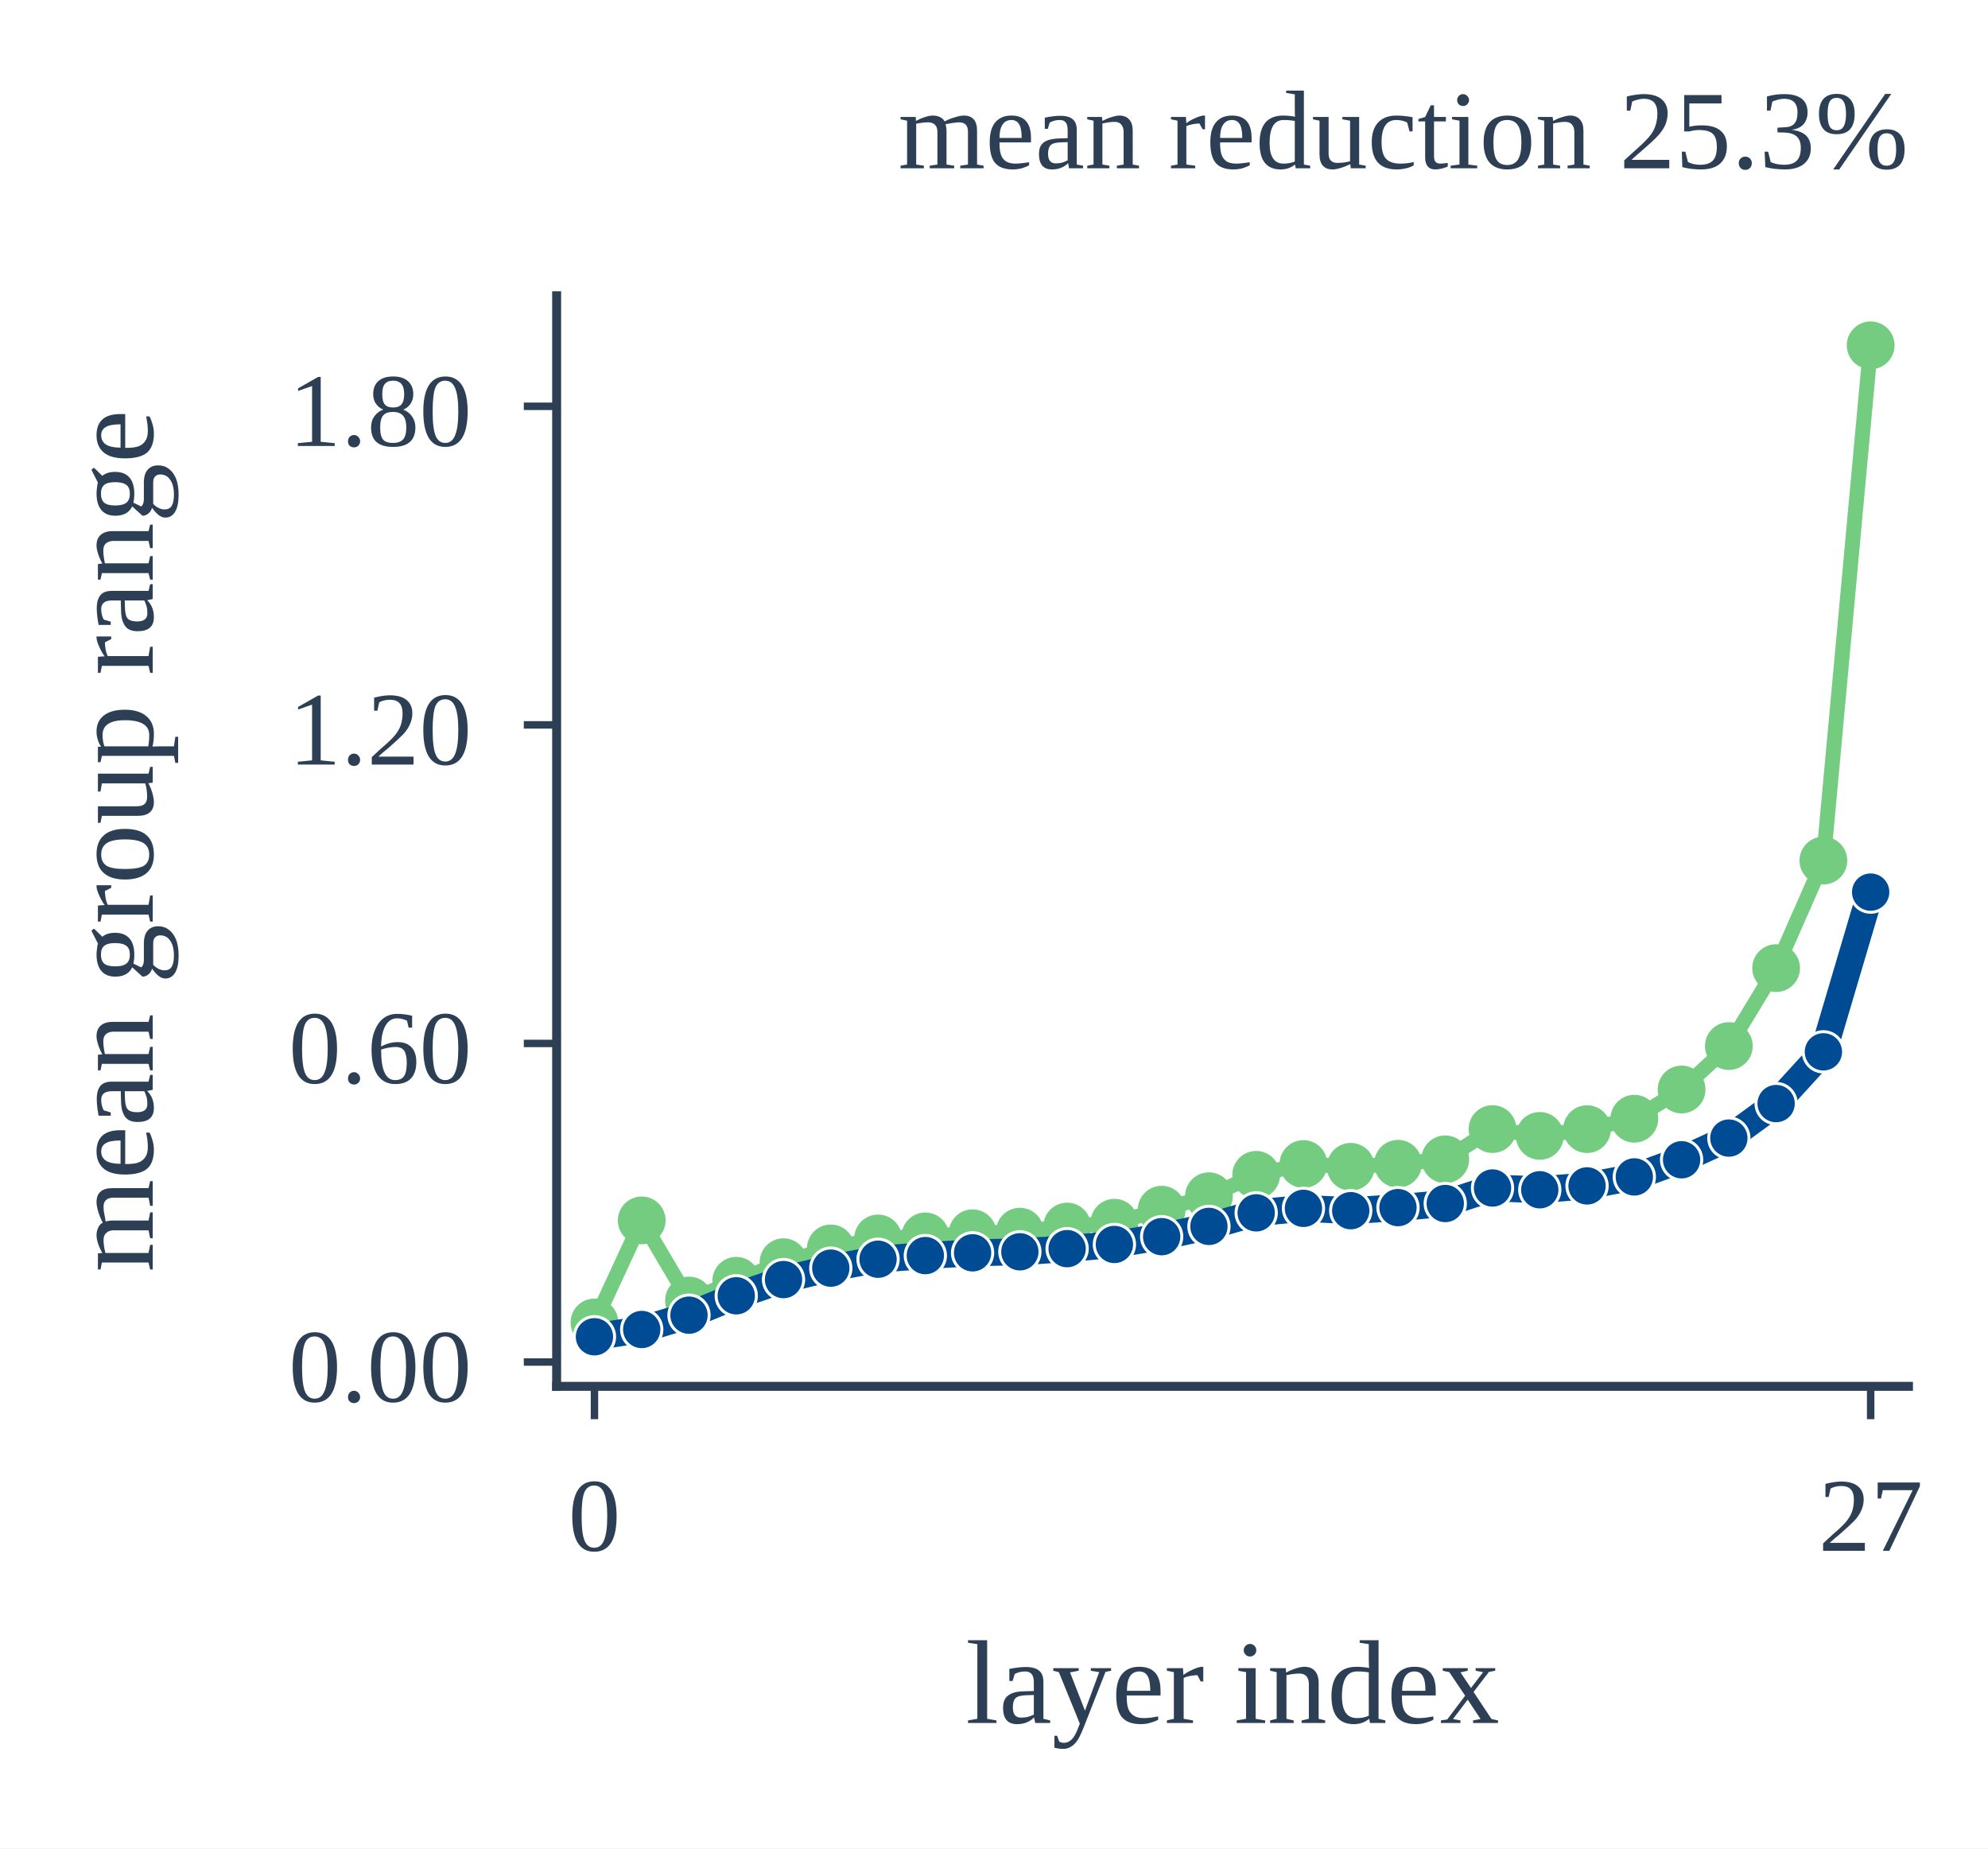
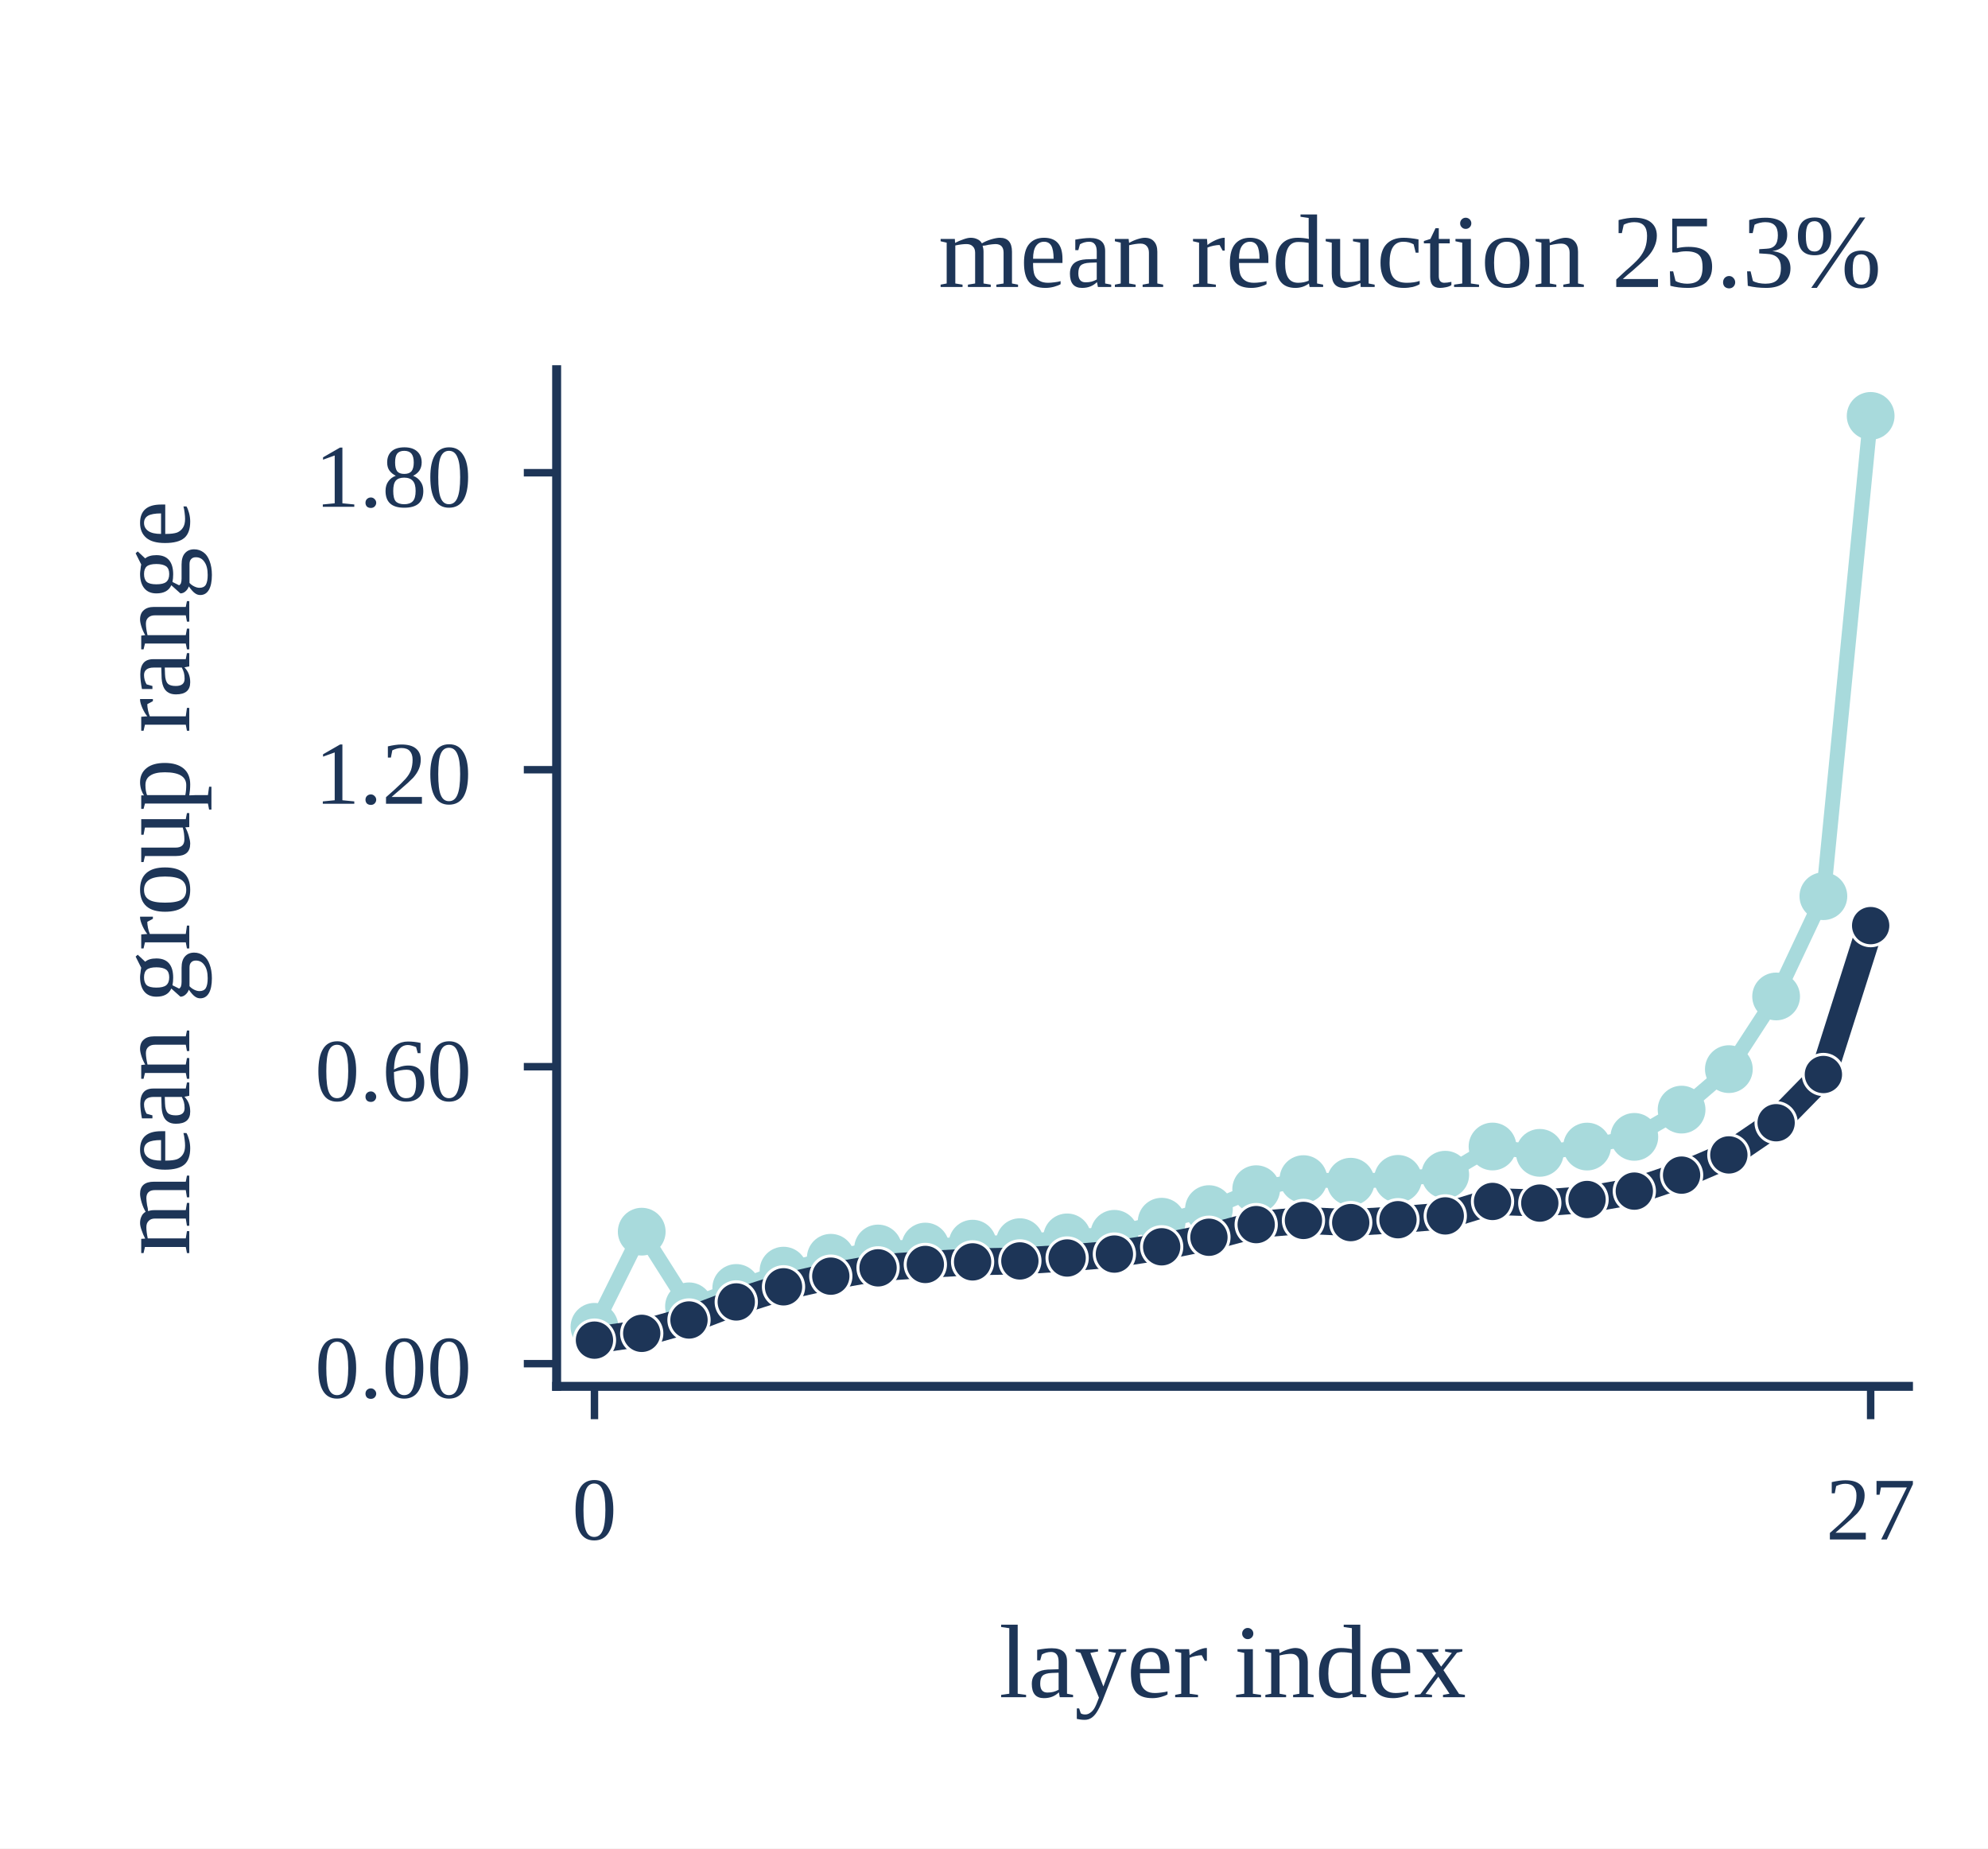
<svg xmlns="http://www.w3.org/2000/svg" xmlns:xlink="http://www.w3.org/1999/xlink" width="133.2pt" height="123.84pt" viewBox="0 0 133.2 123.84" version="1.1">
  <defs>
    <style type="text/css">*{stroke-linejoin: round; stroke-linecap: butt}</style>
  </defs>
  <g id="figure_1">
    <g id="patch_1">
-       <path d="M 0 123.84  L 133.2 123.84  L 133.2 0  L 0 0  z " style="fill: #ffffff" />
+       <path d="M 0 123.84 L 133.2 123.84 L 133.2 0 L 0 0 z " style="fill: #ffffff" />
    </g>
    <g id="axes_1">
      <g id="patch_2">
-         <path d="M 37.296 92.88  L 127.872 92.88  L 127.872 19.814  L 37.296 19.814  z " style="fill: #ffffff" />
+         <path d="M 37.296 92.88 L 127.872 92.88 L 127.872 24.768 L 37.296 24.768 z " style="fill: #ffffff" />
      </g>
      <g id="matplotlib.axis_1">
        <g id="xtick_1">
          <g id="line2d_1">
            <defs>
-               <path id="m13e9c05ebc" d="M 0 0  L 0 2.2  " style="stroke: #2d3f54; stroke-width: 0.5" />
+               <path id="m7f8caf2231" d="M 0 0 L 0 2.2 " style="stroke: #1d3557; stroke-width: 0.5" />
            </defs>
            <g>
-               <use xlink:href="#m13e9c05ebc" x="39.83" y="92.88" style="fill: #2d3f54; stroke: #2d3f54; stroke-width: 0.5" />
+               <use xlink:href="#m7f8caf2231" x="39.83" y="92.88" style="fill: #1d3557; stroke: #1d3557; stroke-width: 0.5" />
            </g>
          </g>
          <g id="text_1">
-             <text style="font-size: 7px; font-family: 'Times New Roman', 'Liberation Serif', 'DejaVu Serif', serif; text-anchor: middle; fill: #2d3f54" x="39.83" y="103.899" transform="rotate(-0 39.82959 103.8989)">0</text>
+             <text style="font-size: 6px; font-family: 'Times New Roman', 'Liberation Serif', 'DejaVu Serif', serif; text-anchor: middle; fill: #1d3557" x="39.83" y="103.139" transform="rotate(-0 39.82959 103.1391)">0</text>
          </g>
        </g>
        <g id="xtick_2">
          <g id="line2d_2">
            <g>
-               <use xlink:href="#m13e9c05ebc" x="125.338" y="92.88" style="fill: #2d3f54; stroke: #2d3f54; stroke-width: 0.5" />
+               <use xlink:href="#m7f8caf2231" x="125.338" y="92.88" style="fill: #1d3557; stroke: #1d3557; stroke-width: 0.5" />
            </g>
          </g>
          <g id="text_2">
-             <text style="font-size: 7px; font-family: 'Times New Roman', 'Liberation Serif', 'DejaVu Serif', serif; text-anchor: middle; fill: #2d3f54" x="125.338" y="103.899" transform="rotate(-0 125.3384 103.8989)">27</text>
+             <text style="font-size: 6px; font-family: 'Times New Roman', 'Liberation Serif', 'DejaVu Serif', serif; text-anchor: middle; fill: #1d3557" x="125.338" y="103.139" transform="rotate(-0 125.3384 103.1391)">27</text>
          </g>
        </g>
        <g id="text_3">
-           <text style="font-size: 8px; font-family: 'Times New Roman', 'Liberation Serif', 'DejaVu Serif', serif; text-anchor: middle; fill: #2d3f54" x="82.584" y="115.433" transform="rotate(-0 82.584 115.4334)">layer index</text>
+           <text style="font-size: 7px; font-family: 'Times New Roman', 'Liberation Serif', 'DejaVu Serif', serif; text-anchor: middle; fill: #1d3557" x="82.584" y="113.706" transform="rotate(-0 82.584 113.7058)">layer index</text>
        </g>
      </g>
      <g id="matplotlib.axis_2">
        <g id="ytick_1">
          <g id="line2d_3">
            <defs>
-               <path id="m9d5dcd3cdb" d="M 0 0  L -2.2 0  " style="stroke: #2d3f54; stroke-width: 0.5" />
+               <path id="mbde9e70835" d="M 0 0 L -2.2 0 " style="stroke: #1d3557; stroke-width: 0.5" />
            </defs>
            <g>
-               <use xlink:href="#m9d5dcd3cdb" x="37.296" y="91.251" style="fill: #2d3f54; stroke: #2d3f54; stroke-width: 0.5" />
+               <use xlink:href="#mbde9e70835" x="37.296" y="91.361" style="fill: #1d3557; stroke: #1d3557; stroke-width: 0.5" />
            </g>
          </g>
          <g id="text_4">
-             <text style="font-size: 7px; font-family: 'Times New Roman', 'Liberation Serif', 'DejaVu Serif', serif; text-anchor: end; fill: #2d3f54" x="31.596" y="93.91" transform="rotate(-0 31.596 93.90996)">0.00</text>
+             <text style="font-size: 6px; font-family: 'Times New Roman', 'Liberation Serif', 'DejaVu Serif', serif; text-anchor: end; fill: #1d3557" x="31.596" y="93.641" transform="rotate(-0 31.596 93.64051)">0.00</text>
          </g>
        </g>
        <g id="ytick_2">
          <g id="line2d_4">
            <g>
-               <use xlink:href="#m9d5dcd3cdb" x="37.296" y="69.907" style="fill: #2d3f54; stroke: #2d3f54; stroke-width: 0.5" />
+               <use xlink:href="#mbde9e70835" x="37.296" y="71.465" style="fill: #1d3557; stroke: #1d3557; stroke-width: 0.5" />
            </g>
          </g>
          <g id="text_5">
-             <text style="font-size: 7px; font-family: 'Times New Roman', 'Liberation Serif', 'DejaVu Serif', serif; text-anchor: end; fill: #2d3f54" x="31.596" y="72.567" transform="rotate(-0 31.596 72.5665)">0.60</text>
+             <text style="font-size: 6px; font-family: 'Times New Roman', 'Liberation Serif', 'DejaVu Serif', serif; text-anchor: end; fill: #1d3557" x="31.596" y="73.744" transform="rotate(-0 31.596 73.74407)">0.60</text>
          </g>
        </g>
        <g id="ytick_3">
          <g id="line2d_5">
            <g>
-               <use xlink:href="#m9d5dcd3cdb" x="37.296" y="48.564" style="fill: #2d3f54; stroke: #2d3f54; stroke-width: 0.5" />
+               <use xlink:href="#mbde9e70835" x="37.296" y="51.568" style="fill: #1d3557; stroke: #1d3557; stroke-width: 0.5" />
            </g>
          </g>
          <g id="text_6">
-             <text style="font-size: 7px; font-family: 'Times New Roman', 'Liberation Serif', 'DejaVu Serif', serif; text-anchor: end; fill: #2d3f54" x="31.596" y="51.223" transform="rotate(-0 31.596 51.22305)">1.20</text>
+             <text style="font-size: 6px; font-family: 'Times New Roman', 'Liberation Serif', 'DejaVu Serif', serif; text-anchor: end; fill: #1d3557" x="31.596" y="53.848" transform="rotate(-0 31.596 53.84763)">1.20</text>
          </g>
        </g>
        <g id="ytick_4">
          <g id="line2d_6">
            <g>
-               <use xlink:href="#m9d5dcd3cdb" x="37.296" y="27.22" style="fill: #2d3f54; stroke: #2d3f54; stroke-width: 0.5" />
+               <use xlink:href="#mbde9e70835" x="37.296" y="31.672" style="fill: #1d3557; stroke: #1d3557; stroke-width: 0.5" />
            </g>
          </g>
          <g id="text_7">
-             <text style="font-size: 7px; font-family: 'Times New Roman', 'Liberation Serif', 'DejaVu Serif', serif; text-anchor: end; fill: #2d3f54" x="31.596" y="29.88" transform="rotate(-0 31.596 29.87959)">1.80</text>
+             <text style="font-size: 6px; font-family: 'Times New Roman', 'Liberation Serif', 'DejaVu Serif', serif; text-anchor: end; fill: #1d3557" x="31.596" y="33.951" transform="rotate(-0 31.596 33.95118)">1.80</text>
          </g>
        </g>
        <g id="text_8">
-           <text style="font-size: 8px; font-family: 'Times New Roman', 'Liberation Serif', 'DejaVu Serif', serif; text-anchor: middle; fill: #2d3f54" x="10.233" y="56.347" transform="rotate(-90 10.23256 56.3472)">mean group range</text>
+           <text style="font-size: 7px; font-family: 'Times New Roman', 'Liberation Serif', 'DejaVu Serif', serif; text-anchor: middle; fill: #1d3557" x="12.681" y="58.824" transform="rotate(-90 12.68131 58.824)">mean group range</text>
        </g>
      </g>
      <g id="line2d_7">
-         <path d="M 39.83 88.602  L 42.997 81.763  L 46.164 87.129  L 49.331 85.808  L 52.498 84.564  L 55.665 83.639  L 58.832 82.972  L 61.999 82.834  L 65.166 82.625  L 68.333 82.517  L 71.5 82.174  L 74.667 81.918  L 77.834 81.046  L 81.001 80.143  L 84.167 78.71  L 87.334 77.986  L 90.501 78.173  L 93.668 77.968  L 96.835 77.67  L 100.002 75.644  L 103.169 76.1  L 106.336 75.648  L 109.503 74.951  L 112.67 72.992  L 115.837 70.082  L 119.004 64.86  L 122.171 57.654  L 125.338 23.136  " clip-path="url(#pf049cf4718)" style="fill: none; stroke: #73cc80; stroke-linecap: square" />
+         <path d="M 39.83 88.892 L 42.997 82.517 L 46.164 87.519 L 49.331 86.288 L 52.498 85.128 L 55.665 84.266 L 58.832 83.644 L 61.999 83.515 L 65.166 83.32 L 68.333 83.22 L 71.5 82.9 L 74.667 82.661 L 77.834 81.849 L 81.001 81.006 L 84.167 79.671 L 87.334 78.996 L 90.501 79.17 L 93.668 78.979 L 96.835 78.701 L 100.002 76.812 L 103.169 77.237 L 106.336 76.816 L 109.503 76.166 L 112.67 74.34 L 115.837 71.628 L 119.004 66.759 L 122.171 60.042 L 125.338 27.864 " clip-path="url(#p8f36b4e030)" style="fill: none; stroke: #a8dadc; stroke-linecap: square" />
        <defs>
-           <path id="m629d3a02d6" d="M 0 1.1  C 0.292 1.1 0.572 0.984 0.778 0.778  C 0.984 0.572 1.1 0.292 1.1 0  C 1.1 -0.292 0.984 -0.572 0.778 -0.778  C 0.572 -0.984 0.292 -1.1 0 -1.1  C -0.292 -1.1 -0.572 -0.984 -0.778 -0.778  C -0.984 -0.572 -1.1 -0.292 -1.1 0  C -1.1 0.292 -0.984 0.572 -0.778 0.778  C -0.572 0.984 -0.292 1.1 0 1.1  z " style="stroke: #73cc80" />
+           <path id="m2ac693f989" d="M 0 1.1 C 0.292 1.1 0.572 0.984 0.778 0.778 C 0.984 0.572 1.1 0.292 1.1 0 C 1.1 -0.292 0.984 -0.572 0.778 -0.778 C 0.572 -0.984 0.292 -1.1 0 -1.1 C -0.292 -1.1 -0.572 -0.984 -0.778 -0.778 C -0.984 -0.572 -1.1 -0.292 -1.1 0 C -1.1 0.292 -0.984 0.572 -0.778 0.778 C -0.572 0.984 -0.292 1.1 0 1.1 z " style="stroke: #a8dadc" />
        </defs>
-         <g clip-path="url(#pf049cf4718)">
-           <use xlink:href="#m629d3a02d6" x="39.83" y="88.602" style="fill: #73cc80; stroke: #73cc80" />
-           <use xlink:href="#m629d3a02d6" x="42.997" y="81.763" style="fill: #73cc80; stroke: #73cc80" />
-           <use xlink:href="#m629d3a02d6" x="46.164" y="87.129" style="fill: #73cc80; stroke: #73cc80" />
-           <use xlink:href="#m629d3a02d6" x="49.331" y="85.808" style="fill: #73cc80; stroke: #73cc80" />
-           <use xlink:href="#m629d3a02d6" x="52.498" y="84.564" style="fill: #73cc80; stroke: #73cc80" />
-           <use xlink:href="#m629d3a02d6" x="55.665" y="83.639" style="fill: #73cc80; stroke: #73cc80" />
-           <use xlink:href="#m629d3a02d6" x="58.832" y="82.972" style="fill: #73cc80; stroke: #73cc80" />
-           <use xlink:href="#m629d3a02d6" x="61.999" y="82.834" style="fill: #73cc80; stroke: #73cc80" />
-           <use xlink:href="#m629d3a02d6" x="65.166" y="82.625" style="fill: #73cc80; stroke: #73cc80" />
-           <use xlink:href="#m629d3a02d6" x="68.333" y="82.517" style="fill: #73cc80; stroke: #73cc80" />
-           <use xlink:href="#m629d3a02d6" x="71.5" y="82.174" style="fill: #73cc80; stroke: #73cc80" />
-           <use xlink:href="#m629d3a02d6" x="74.667" y="81.918" style="fill: #73cc80; stroke: #73cc80" />
-           <use xlink:href="#m629d3a02d6" x="77.834" y="81.046" style="fill: #73cc80; stroke: #73cc80" />
-           <use xlink:href="#m629d3a02d6" x="81.001" y="80.143" style="fill: #73cc80; stroke: #73cc80" />
-           <use xlink:href="#m629d3a02d6" x="84.167" y="78.71" style="fill: #73cc80; stroke: #73cc80" />
-           <use xlink:href="#m629d3a02d6" x="87.334" y="77.986" style="fill: #73cc80; stroke: #73cc80" />
-           <use xlink:href="#m629d3a02d6" x="90.501" y="78.173" style="fill: #73cc80; stroke: #73cc80" />
-           <use xlink:href="#m629d3a02d6" x="93.668" y="77.968" style="fill: #73cc80; stroke: #73cc80" />
-           <use xlink:href="#m629d3a02d6" x="96.835" y="77.67" style="fill: #73cc80; stroke: #73cc80" />
-           <use xlink:href="#m629d3a02d6" x="100.002" y="75.644" style="fill: #73cc80; stroke: #73cc80" />
-           <use xlink:href="#m629d3a02d6" x="103.169" y="76.1" style="fill: #73cc80; stroke: #73cc80" />
-           <use xlink:href="#m629d3a02d6" x="106.336" y="75.648" style="fill: #73cc80; stroke: #73cc80" />
-           <use xlink:href="#m629d3a02d6" x="109.503" y="74.951" style="fill: #73cc80; stroke: #73cc80" />
-           <use xlink:href="#m629d3a02d6" x="112.67" y="72.992" style="fill: #73cc80; stroke: #73cc80" />
-           <use xlink:href="#m629d3a02d6" x="115.837" y="70.082" style="fill: #73cc80; stroke: #73cc80" />
-           <use xlink:href="#m629d3a02d6" x="119.004" y="64.86" style="fill: #73cc80; stroke: #73cc80" />
-           <use xlink:href="#m629d3a02d6" x="122.171" y="57.654" style="fill: #73cc80; stroke: #73cc80" />
-           <use xlink:href="#m629d3a02d6" x="125.338" y="23.136" style="fill: #73cc80; stroke: #73cc80" />
+         <g clip-path="url(#p8f36b4e030)">
+           <use xlink:href="#m2ac693f989" x="39.83" y="88.892" style="fill: #a8dadc; stroke: #a8dadc" />
+           <use xlink:href="#m2ac693f989" x="42.997" y="82.517" style="fill: #a8dadc; stroke: #a8dadc" />
+           <use xlink:href="#m2ac693f989" x="46.164" y="87.519" style="fill: #a8dadc; stroke: #a8dadc" />
+           <use xlink:href="#m2ac693f989" x="49.331" y="86.288" style="fill: #a8dadc; stroke: #a8dadc" />
+           <use xlink:href="#m2ac693f989" x="52.498" y="85.128" style="fill: #a8dadc; stroke: #a8dadc" />
+           <use xlink:href="#m2ac693f989" x="55.665" y="84.266" style="fill: #a8dadc; stroke: #a8dadc" />
+           <use xlink:href="#m2ac693f989" x="58.832" y="83.644" style="fill: #a8dadc; stroke: #a8dadc" />
+           <use xlink:href="#m2ac693f989" x="61.999" y="83.515" style="fill: #a8dadc; stroke: #a8dadc" />
+           <use xlink:href="#m2ac693f989" x="65.166" y="83.32" style="fill: #a8dadc; stroke: #a8dadc" />
+           <use xlink:href="#m2ac693f989" x="68.333" y="83.22" style="fill: #a8dadc; stroke: #a8dadc" />
+           <use xlink:href="#m2ac693f989" x="71.5" y="82.9" style="fill: #a8dadc; stroke: #a8dadc" />
+           <use xlink:href="#m2ac693f989" x="74.667" y="82.661" style="fill: #a8dadc; stroke: #a8dadc" />
+           <use xlink:href="#m2ac693f989" x="77.834" y="81.849" style="fill: #a8dadc; stroke: #a8dadc" />
+           <use xlink:href="#m2ac693f989" x="81.001" y="81.006" style="fill: #a8dadc; stroke: #a8dadc" />
+           <use xlink:href="#m2ac693f989" x="84.167" y="79.671" style="fill: #a8dadc; stroke: #a8dadc" />
+           <use xlink:href="#m2ac693f989" x="87.334" y="78.996" style="fill: #a8dadc; stroke: #a8dadc" />
+           <use xlink:href="#m2ac693f989" x="90.501" y="79.17" style="fill: #a8dadc; stroke: #a8dadc" />
+           <use xlink:href="#m2ac693f989" x="93.668" y="78.979" style="fill: #a8dadc; stroke: #a8dadc" />
+           <use xlink:href="#m2ac693f989" x="96.835" y="78.701" style="fill: #a8dadc; stroke: #a8dadc" />
+           <use xlink:href="#m2ac693f989" x="100.002" y="76.812" style="fill: #a8dadc; stroke: #a8dadc" />
+           <use xlink:href="#m2ac693f989" x="103.169" y="77.237" style="fill: #a8dadc; stroke: #a8dadc" />
+           <use xlink:href="#m2ac693f989" x="106.336" y="76.816" style="fill: #a8dadc; stroke: #a8dadc" />
+           <use xlink:href="#m2ac693f989" x="109.503" y="76.166" style="fill: #a8dadc; stroke: #a8dadc" />
+           <use xlink:href="#m2ac693f989" x="112.67" y="74.34" style="fill: #a8dadc; stroke: #a8dadc" />
+           <use xlink:href="#m2ac693f989" x="115.837" y="71.628" style="fill: #a8dadc; stroke: #a8dadc" />
+           <use xlink:href="#m2ac693f989" x="119.004" y="66.759" style="fill: #a8dadc; stroke: #a8dadc" />
+           <use xlink:href="#m2ac693f989" x="122.171" y="60.042" style="fill: #a8dadc; stroke: #a8dadc" />
+           <use xlink:href="#m2ac693f989" x="125.338" y="27.864" style="fill: #a8dadc; stroke: #a8dadc" />
        </g>
      </g>
      <g id="line2d_8">
-         <path d="M 39.83 89.559  L 42.997 89.071  L 46.164 88.111  L 49.331 86.813  L 52.498 85.727  L 55.665 84.961  L 58.832 84.363  L 61.999 84.12  L 65.166 83.934  L 68.333 83.866  L 71.5 83.655  L 74.667 83.374  L 77.834 82.852  L 81.001 82.164  L 84.167 81.256  L 87.334 80.955  L 90.501 81.111  L 93.668 80.905  L 96.835 80.631  L 100.002 79.591  L 103.169 79.71  L 106.336 79.451  L 109.503 78.849  L 112.67 77.7  L 115.837 76.247  L 119.004 73.935  L 122.171 70.469  L 125.338 59.768  " clip-path="url(#pf049cf4718)" style="fill: none; stroke: #004c94; stroke-width: 1.8; stroke-linecap: square" />
+         <path d="M 39.83 89.784 L 42.997 89.329 L 46.164 88.434 L 49.331 87.225 L 52.498 86.212 L 55.665 85.498 L 58.832 84.941 L 61.999 84.714 L 65.166 84.541 L 68.333 84.477 L 71.5 84.281 L 74.667 84.018 L 77.834 83.531 L 81.001 82.891 L 84.167 82.044 L 87.334 81.764 L 90.501 81.909 L 93.668 81.716 L 96.835 81.461 L 100.002 80.492 L 103.169 80.603 L 106.336 80.362 L 109.503 79.8 L 112.67 78.729 L 115.837 77.375 L 119.004 75.219 L 122.171 71.988 L 125.338 62.013 " clip-path="url(#p8f36b4e030)" style="fill: none; stroke: #1d3557; stroke-width: 1.8; stroke-linecap: square" />
        <defs>
-           <path id="m7e55300683" d="M 0 1.35  C 0.358 1.35 0.701 1.208 0.955 0.955  C 1.208 0.701 1.35 0.358 1.35 0  C 1.35 -0.358 1.208 -0.701 0.955 -0.955  C 0.701 -1.208 0.358 -1.35 0 -1.35  C -0.358 -1.35 -0.701 -1.208 -0.955 -0.955  C -1.208 -0.701 -1.35 -0.358 -1.35 0  C -1.35 0.358 -1.208 0.701 -0.955 0.955  C -0.701 1.208 -0.358 1.35 0 1.35  z " style="stroke: #ffffff; stroke-width: 0.2" />
+           <path id="m39b5c4aea7" d="M 0 1.35 C 0.358 1.35 0.701 1.208 0.955 0.955 C 1.208 0.701 1.35 0.358 1.35 0 C 1.35 -0.358 1.208 -0.701 0.955 -0.955 C 0.701 -1.208 0.358 -1.35 0 -1.35 C -0.358 -1.35 -0.701 -1.208 -0.955 -0.955 C -1.208 -0.701 -1.35 -0.358 -1.35 0 C -1.35 0.358 -1.208 0.701 -0.955 0.955 C -0.701 1.208 -0.358 1.35 0 1.35 z " style="stroke: #ffffff; stroke-width: 0.2" />
        </defs>
-         <g clip-path="url(#pf049cf4718)">
-           <use xlink:href="#m7e55300683" x="39.83" y="89.559" style="fill: #004c94; stroke: #ffffff; stroke-width: 0.2" />
-           <use xlink:href="#m7e55300683" x="42.997" y="89.071" style="fill: #004c94; stroke: #ffffff; stroke-width: 0.2" />
-           <use xlink:href="#m7e55300683" x="46.164" y="88.111" style="fill: #004c94; stroke: #ffffff; stroke-width: 0.2" />
-           <use xlink:href="#m7e55300683" x="49.331" y="86.813" style="fill: #004c94; stroke: #ffffff; stroke-width: 0.2" />
-           <use xlink:href="#m7e55300683" x="52.498" y="85.727" style="fill: #004c94; stroke: #ffffff; stroke-width: 0.2" />
-           <use xlink:href="#m7e55300683" x="55.665" y="84.961" style="fill: #004c94; stroke: #ffffff; stroke-width: 0.2" />
-           <use xlink:href="#m7e55300683" x="58.832" y="84.363" style="fill: #004c94; stroke: #ffffff; stroke-width: 0.2" />
-           <use xlink:href="#m7e55300683" x="61.999" y="84.12" style="fill: #004c94; stroke: #ffffff; stroke-width: 0.2" />
-           <use xlink:href="#m7e55300683" x="65.166" y="83.934" style="fill: #004c94; stroke: #ffffff; stroke-width: 0.2" />
-           <use xlink:href="#m7e55300683" x="68.333" y="83.866" style="fill: #004c94; stroke: #ffffff; stroke-width: 0.2" />
-           <use xlink:href="#m7e55300683" x="71.5" y="83.655" style="fill: #004c94; stroke: #ffffff; stroke-width: 0.2" />
-           <use xlink:href="#m7e55300683" x="74.667" y="83.374" style="fill: #004c94; stroke: #ffffff; stroke-width: 0.2" />
-           <use xlink:href="#m7e55300683" x="77.834" y="82.852" style="fill: #004c94; stroke: #ffffff; stroke-width: 0.2" />
-           <use xlink:href="#m7e55300683" x="81.001" y="82.164" style="fill: #004c94; stroke: #ffffff; stroke-width: 0.2" />
-           <use xlink:href="#m7e55300683" x="84.167" y="81.256" style="fill: #004c94; stroke: #ffffff; stroke-width: 0.2" />
-           <use xlink:href="#m7e55300683" x="87.334" y="80.955" style="fill: #004c94; stroke: #ffffff; stroke-width: 0.2" />
-           <use xlink:href="#m7e55300683" x="90.501" y="81.111" style="fill: #004c94; stroke: #ffffff; stroke-width: 0.2" />
-           <use xlink:href="#m7e55300683" x="93.668" y="80.905" style="fill: #004c94; stroke: #ffffff; stroke-width: 0.2" />
-           <use xlink:href="#m7e55300683" x="96.835" y="80.631" style="fill: #004c94; stroke: #ffffff; stroke-width: 0.2" />
-           <use xlink:href="#m7e55300683" x="100.002" y="79.591" style="fill: #004c94; stroke: #ffffff; stroke-width: 0.2" />
-           <use xlink:href="#m7e55300683" x="103.169" y="79.71" style="fill: #004c94; stroke: #ffffff; stroke-width: 0.2" />
-           <use xlink:href="#m7e55300683" x="106.336" y="79.451" style="fill: #004c94; stroke: #ffffff; stroke-width: 0.2" />
-           <use xlink:href="#m7e55300683" x="109.503" y="78.849" style="fill: #004c94; stroke: #ffffff; stroke-width: 0.2" />
-           <use xlink:href="#m7e55300683" x="112.67" y="77.7" style="fill: #004c94; stroke: #ffffff; stroke-width: 0.2" />
-           <use xlink:href="#m7e55300683" x="115.837" y="76.247" style="fill: #004c94; stroke: #ffffff; stroke-width: 0.2" />
-           <use xlink:href="#m7e55300683" x="119.004" y="73.935" style="fill: #004c94; stroke: #ffffff; stroke-width: 0.2" />
-           <use xlink:href="#m7e55300683" x="122.171" y="70.469" style="fill: #004c94; stroke: #ffffff; stroke-width: 0.2" />
-           <use xlink:href="#m7e55300683" x="125.338" y="59.768" style="fill: #004c94; stroke: #ffffff; stroke-width: 0.2" />
+         <g clip-path="url(#p8f36b4e030)">
+           <use xlink:href="#m39b5c4aea7" x="39.83" y="89.784" style="fill: #1d3557; stroke: #ffffff; stroke-width: 0.2" />
+           <use xlink:href="#m39b5c4aea7" x="42.997" y="89.329" style="fill: #1d3557; stroke: #ffffff; stroke-width: 0.2" />
+           <use xlink:href="#m39b5c4aea7" x="46.164" y="88.434" style="fill: #1d3557; stroke: #ffffff; stroke-width: 0.2" />
+           <use xlink:href="#m39b5c4aea7" x="49.331" y="87.225" style="fill: #1d3557; stroke: #ffffff; stroke-width: 0.2" />
+           <use xlink:href="#m39b5c4aea7" x="52.498" y="86.212" style="fill: #1d3557; stroke: #ffffff; stroke-width: 0.2" />
+           <use xlink:href="#m39b5c4aea7" x="55.665" y="85.498" style="fill: #1d3557; stroke: #ffffff; stroke-width: 0.2" />
+           <use xlink:href="#m39b5c4aea7" x="58.832" y="84.941" style="fill: #1d3557; stroke: #ffffff; stroke-width: 0.2" />
+           <use xlink:href="#m39b5c4aea7" x="61.999" y="84.714" style="fill: #1d3557; stroke: #ffffff; stroke-width: 0.2" />
+           <use xlink:href="#m39b5c4aea7" x="65.166" y="84.541" style="fill: #1d3557; stroke: #ffffff; stroke-width: 0.2" />
+           <use xlink:href="#m39b5c4aea7" x="68.333" y="84.477" style="fill: #1d3557; stroke: #ffffff; stroke-width: 0.2" />
+           <use xlink:href="#m39b5c4aea7" x="71.5" y="84.281" style="fill: #1d3557; stroke: #ffffff; stroke-width: 0.2" />
+           <use xlink:href="#m39b5c4aea7" x="74.667" y="84.018" style="fill: #1d3557; stroke: #ffffff; stroke-width: 0.2" />
+           <use xlink:href="#m39b5c4aea7" x="77.834" y="83.531" style="fill: #1d3557; stroke: #ffffff; stroke-width: 0.2" />
+           <use xlink:href="#m39b5c4aea7" x="81.001" y="82.891" style="fill: #1d3557; stroke: #ffffff; stroke-width: 0.2" />
+           <use xlink:href="#m39b5c4aea7" x="84.167" y="82.044" style="fill: #1d3557; stroke: #ffffff; stroke-width: 0.2" />
+           <use xlink:href="#m39b5c4aea7" x="87.334" y="81.764" style="fill: #1d3557; stroke: #ffffff; stroke-width: 0.2" />
+           <use xlink:href="#m39b5c4aea7" x="90.501" y="81.909" style="fill: #1d3557; stroke: #ffffff; stroke-width: 0.2" />
+           <use xlink:href="#m39b5c4aea7" x="93.668" y="81.716" style="fill: #1d3557; stroke: #ffffff; stroke-width: 0.2" />
+           <use xlink:href="#m39b5c4aea7" x="96.835" y="81.461" style="fill: #1d3557; stroke: #ffffff; stroke-width: 0.2" />
+           <use xlink:href="#m39b5c4aea7" x="100.002" y="80.492" style="fill: #1d3557; stroke: #ffffff; stroke-width: 0.2" />
+           <use xlink:href="#m39b5c4aea7" x="103.169" y="80.603" style="fill: #1d3557; stroke: #ffffff; stroke-width: 0.2" />
+           <use xlink:href="#m39b5c4aea7" x="106.336" y="80.362" style="fill: #1d3557; stroke: #ffffff; stroke-width: 0.2" />
+           <use xlink:href="#m39b5c4aea7" x="109.503" y="79.8" style="fill: #1d3557; stroke: #ffffff; stroke-width: 0.2" />
+           <use xlink:href="#m39b5c4aea7" x="112.67" y="78.729" style="fill: #1d3557; stroke: #ffffff; stroke-width: 0.2" />
+           <use xlink:href="#m39b5c4aea7" x="115.837" y="77.375" style="fill: #1d3557; stroke: #ffffff; stroke-width: 0.2" />
+           <use xlink:href="#m39b5c4aea7" x="119.004" y="75.219" style="fill: #1d3557; stroke: #ffffff; stroke-width: 0.2" />
+           <use xlink:href="#m39b5c4aea7" x="122.171" y="71.988" style="fill: #1d3557; stroke: #ffffff; stroke-width: 0.2" />
+           <use xlink:href="#m39b5c4aea7" x="125.338" y="62.013" style="fill: #1d3557; stroke: #ffffff; stroke-width: 0.2" />
        </g>
      </g>
      <g id="patch_3">
-         <path d="M 37.296 92.88  L 37.296 19.814  " style="fill: none; stroke: #2d3f54; stroke-width: 0.6; stroke-linejoin: miter; stroke-linecap: square" />
+         <path d="M 37.296 92.88 L 37.296 24.768 " style="fill: none; stroke: #1d3557; stroke-width: 0.6; stroke-linejoin: miter; stroke-linecap: square" />
      </g>
      <g id="patch_4">
-         <path d="M 37.296 92.88  L 127.872 92.88  " style="fill: none; stroke: #2d3f54; stroke-width: 0.6; stroke-linejoin: miter; stroke-linecap: square" />
+         <path d="M 37.296 92.88 L 127.872 92.88 " style="fill: none; stroke: #1d3557; stroke-width: 0.6; stroke-linejoin: miter; stroke-linecap: square" />
      </g>
-     </g>
-     <g id="text_9">
-       <text style="font-size: 7.5px; font-family: 'Times New Roman', 'Liberation Serif', 'DejaVu Serif', serif; text-anchor: end; fill: #2d3f54" x="127.872" y="11.272" transform="rotate(-0 127.872 11.27163)">mean reduction 25.3%</text>
+       <g id="text_9">
+         <text style="font-size: 7px; font-family: 'Times New Roman', 'Liberation Serif', 'DejaVu Serif', serif; text-anchor: end; fill: #1d3557" x="126.06" y="19.225" transform="rotate(-0 126.0605 19.2255)">mean reduction 25.3%</text>
+       </g>
    </g>
  </g>
  <defs>
-     <clipPath id="pf049cf4718">
-       <rect x="37.296" y="19.814" width="90.576" height="73.066" />
+     <clipPath id="p8f36b4e030">
+       <rect x="37.296" y="24.768" width="90.576" height="68.112" />
    </clipPath>
  </defs>
</svg>
